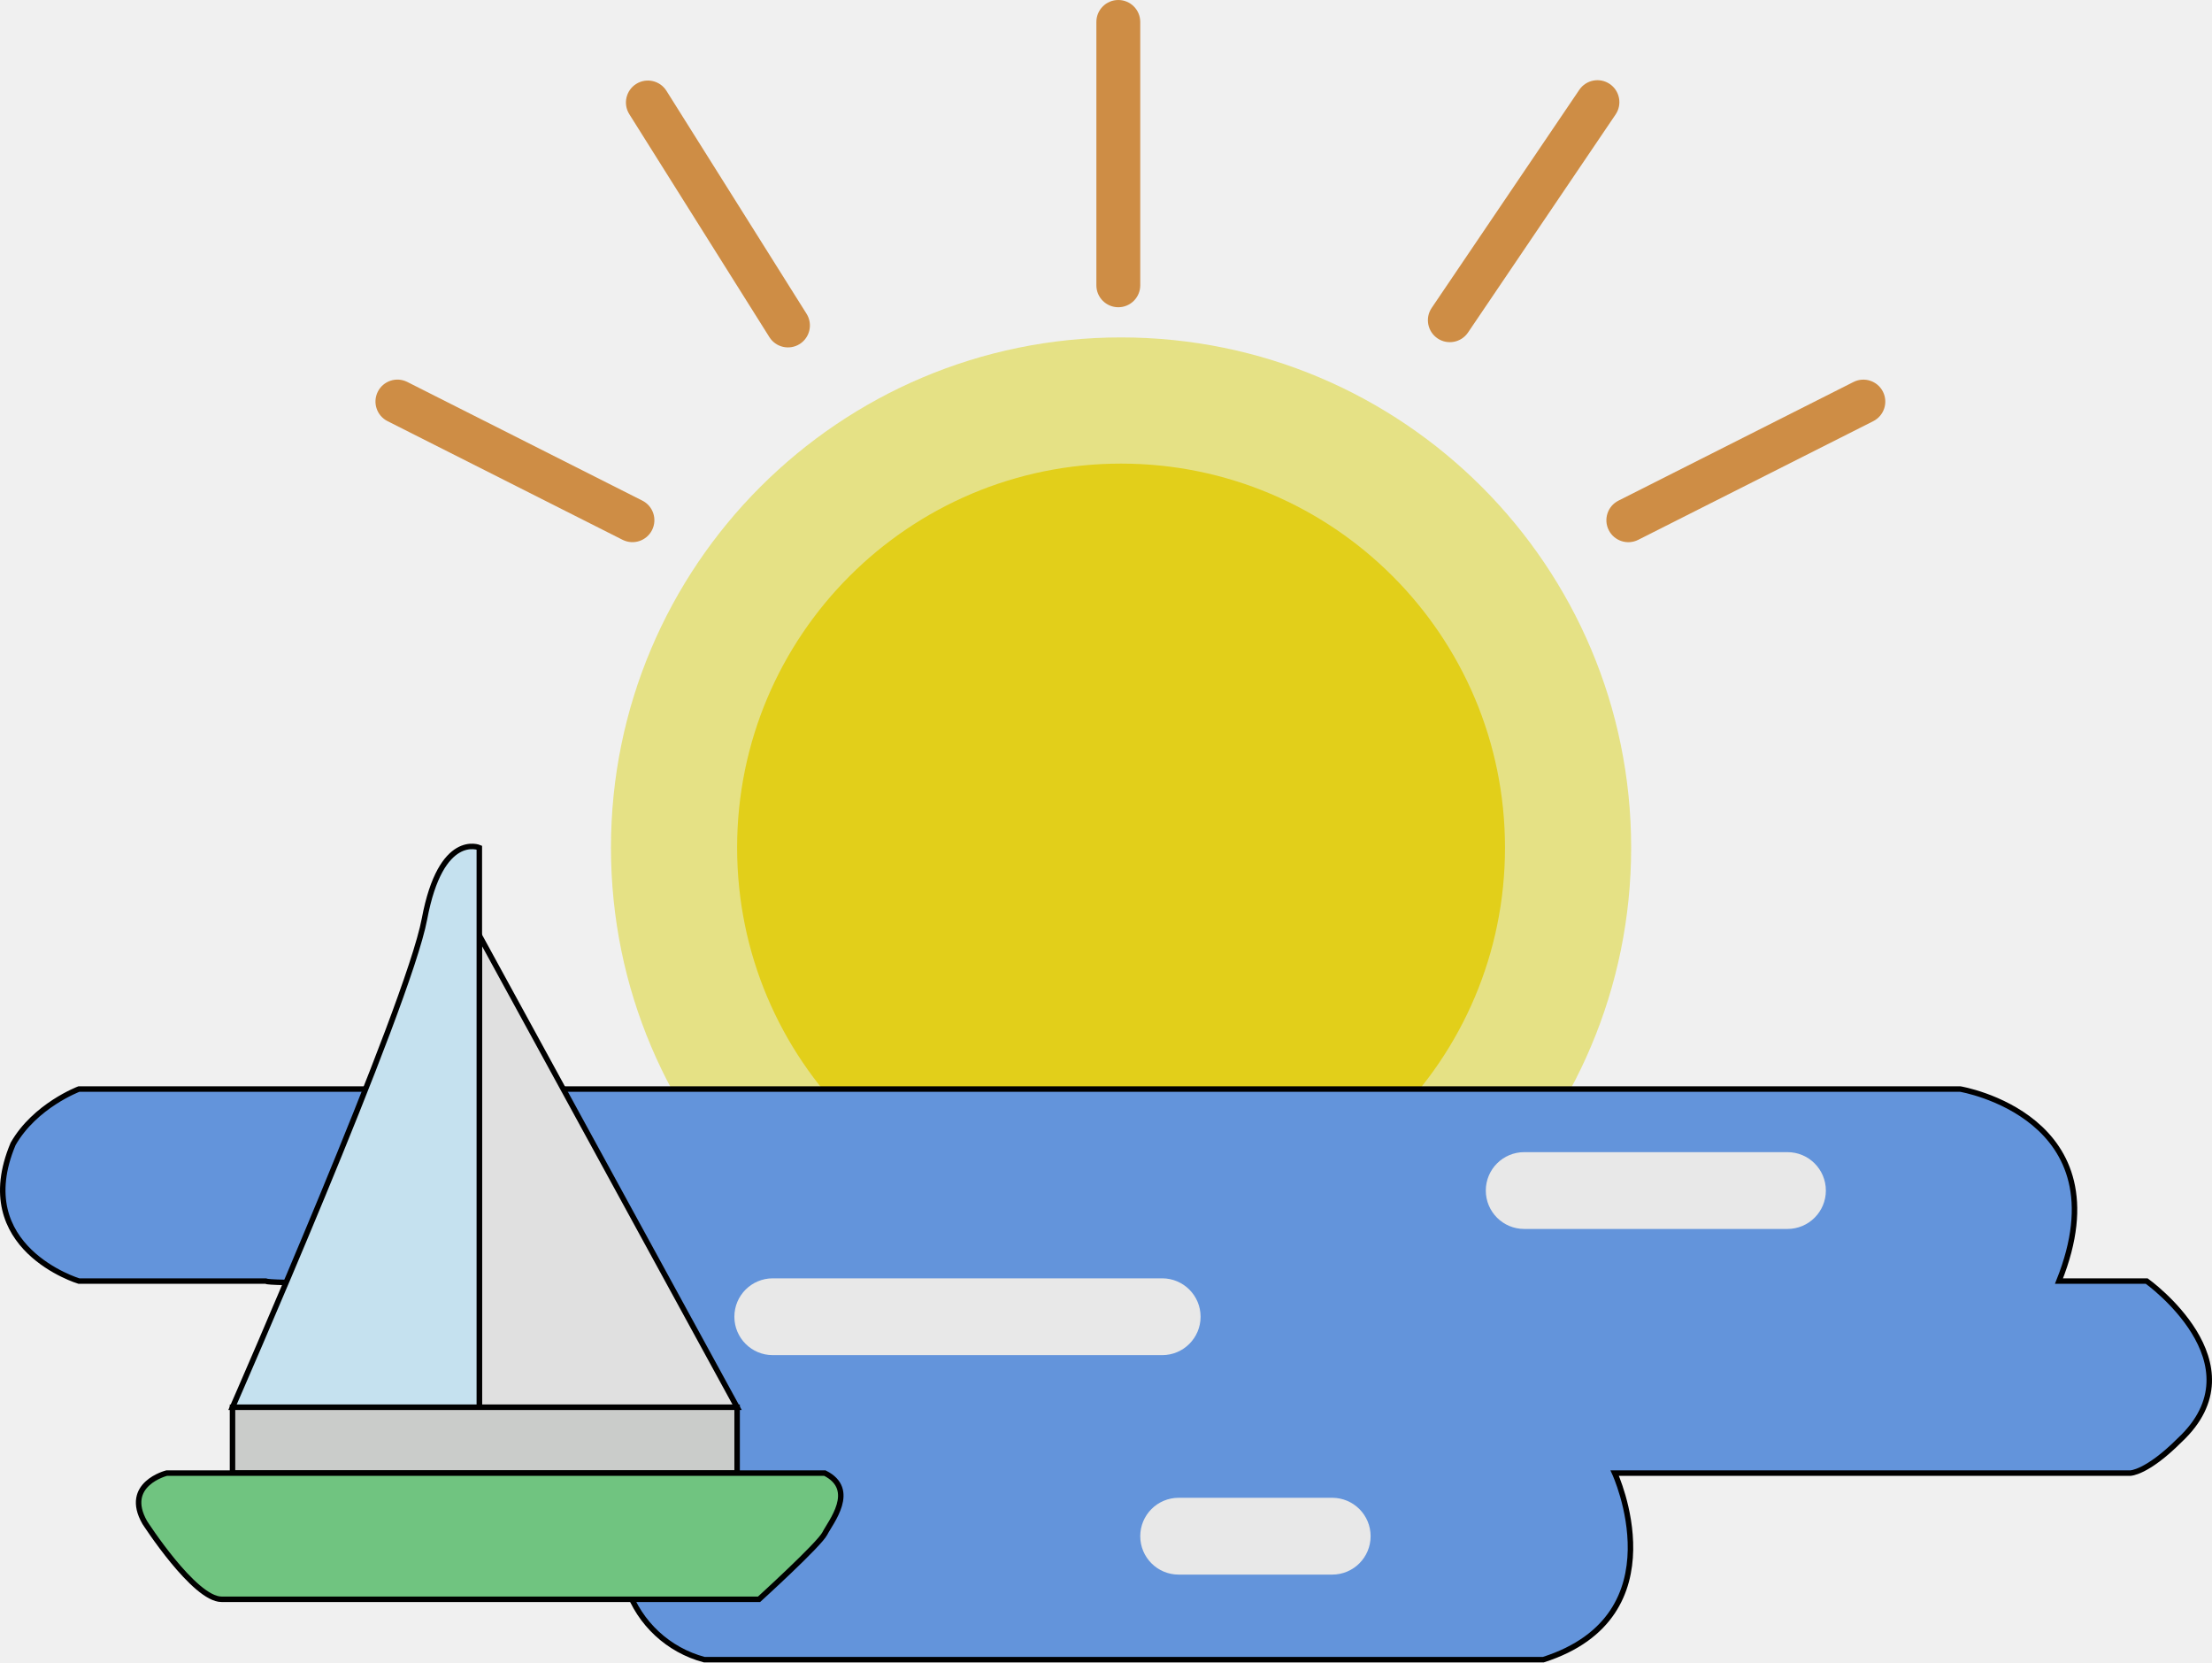
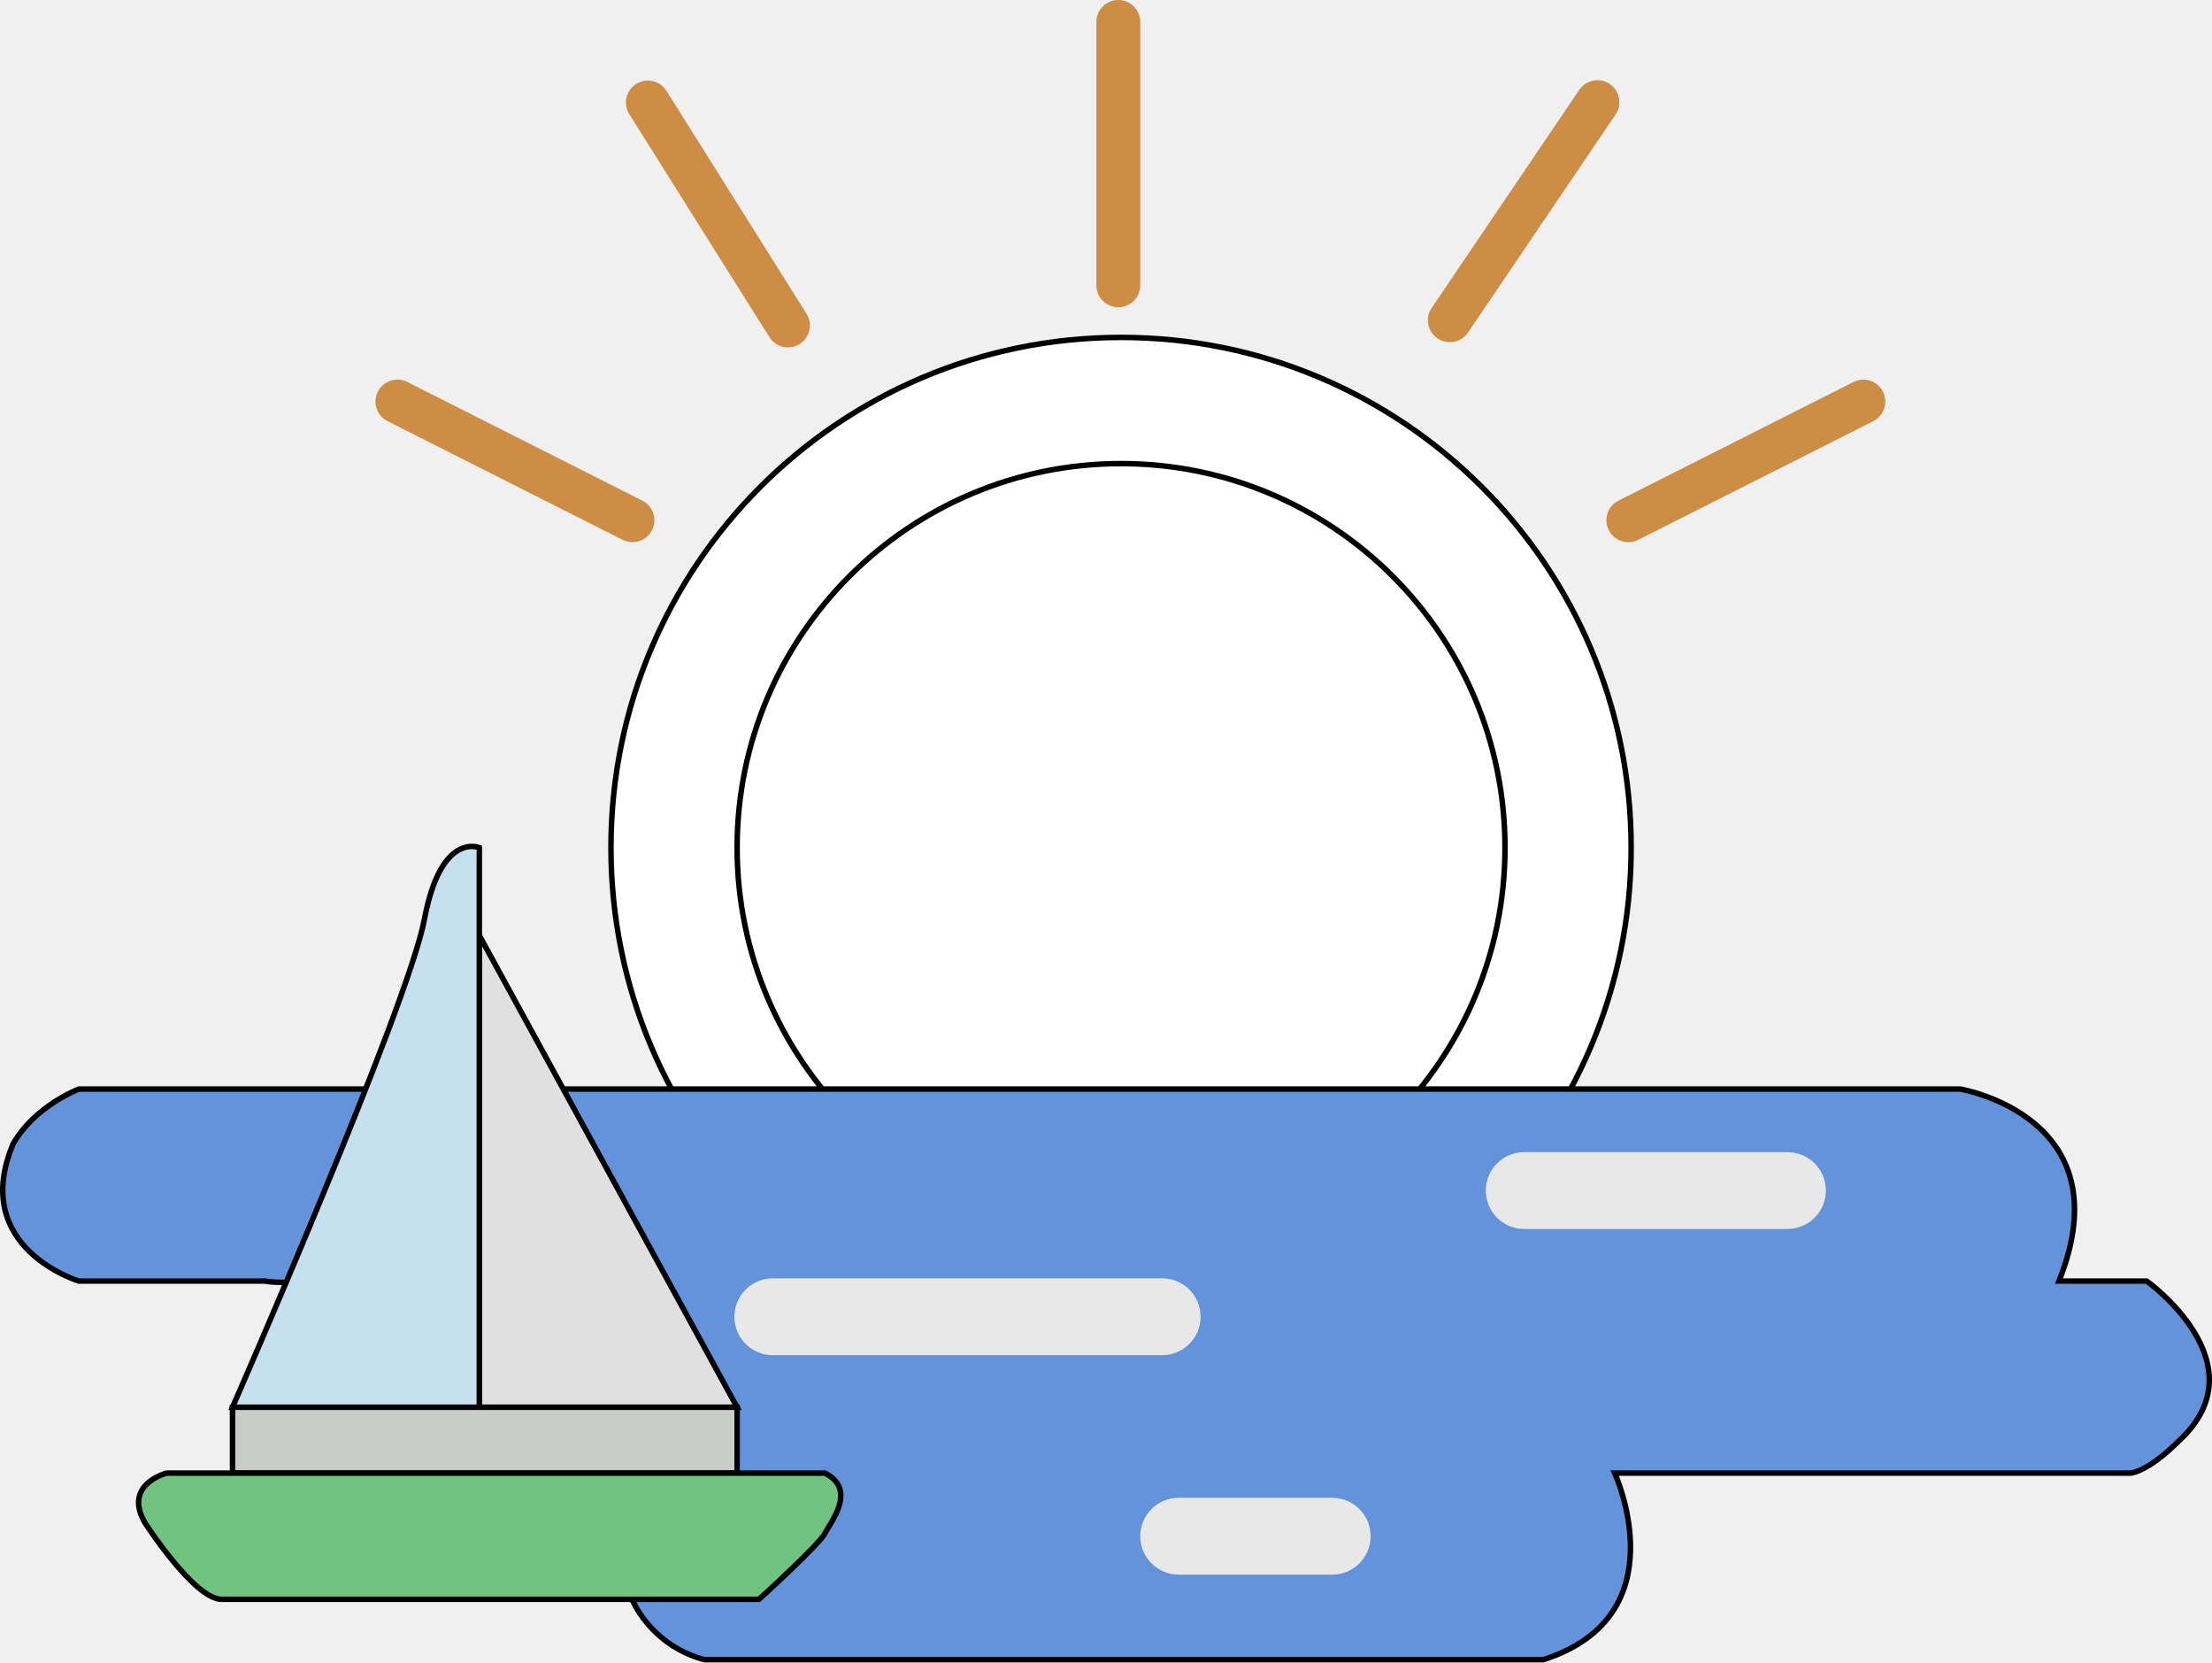
<svg xmlns="http://www.w3.org/2000/svg" id="Layer_2" data-name="Layer 2" viewBox="0 0 403.29 303">
  <defs>
-     <style>.cls-1{fill:#e5e185;}.cls-2{fill:#e2cf1a;}.cls-3{fill:#ce8d45;}.cls-4{fill:#6394db;}.cls-4,.cls-6,.cls-7,.cls-8,.cls-9{stroke:#000;stroke-miterlimit:10;}.cls-5{fill:#e8e8e8;}.cls-6{fill:#e0e0e0;}.cls-7{fill:#c5e1ef;}.cls-8{fill:#caccca;}.cls-9{fill:#70c480;}</style>
+     <style>
+ #sun:hover &gt; .cls-1 {
+     fill:#e5e185;
+     stroke: none;
+     transition: fill 0.2s ease-in-out;
+ }
+ 
+ #sun:hover &gt; .cls-2 {
+     fill:#e2cf1a;
+     stroke: none;
+     transition: fill 0.2s ease-in-out;
+ }
+ .cls-1{fill:white; stroke: black;}
+ .cls-2{fill:white; stroke: black;}
+ .cls-3{fill:#ce8d45;}
+ .cls-4{fill:#6394db;}
+ .cls-4,.cls-6,.cls-7,.cls-8,.cls-9{stroke:#000;stroke-miterlimit:10;}
+ .cls-5{fill:#e8e8e8;}
+ .cls-6{fill:#e0e0e0;}
+ .cls-7{fill:#c5e1ef;}
+ .cls-8{fill:#caccca;}
+ .cls-9{fill:#70c480;}</style>
  </defs>
  <g id="sun">
    <circle id="sunOuter" class="cls-1" cx="204.39" cy="154.5" r="93" />
    <circle id="sunInner" class="cls-2" cx="204.39" cy="154.5" r="70" />
    <g id="rays">
      <rect id="ray1" class="cls-3" x="65.89" y="80" width="56" height="8" rx="4" transform="translate(47.91 -33.29) rotate(26.78)" />
      <rect id="ray2" class="cls-3" x="102.89" y="35" width="56" height="8" rx="4" transform="translate(94.26 -92.57) rotate(57.85)" />
      <rect id="ray3" class="cls-3" x="175.89" y="24" width="56" height="8" rx="4" transform="translate(231.89 -175.89) rotate(90)" />
      <rect id="ray5" class="cls-3" x="290.29" y="80" width="56" height="8" rx="4" transform="translate(640.3 15.59) rotate(153.22)" />
      <rect id="ray4" class="cls-3" x="249.79" y="34.5" width="56" height="8" rx="4" transform="translate(465.41 -169.95) rotate(124.1)" />
    </g>
  </g>
  <g id="ocean">
    <path id="water" class="cls-4" d="M48.39,233.5h-34s-20-6-12-25c4-7,12-10,12-10h343s30,5,18,35h16s21,15,6,29c-6,6-9,6-9,6h-94s12,26-13,34h-153a20.36,20.36,0,0,1-14-13v-57S50.39,234.5,48.39,233.5Z" />
    <g id="waves">
      <rect id="wave1" class="cls-5" x="270.89" y="210" width="62" height="14" rx="7" />
      <rect id="wave2" class="cls-5" x="133.89" y="233" width="85" height="14" rx="7" />
      <rect id="wave3" class="cls-5" x="207.89" y="273" width="42" height="14" rx="7" />
    </g>
  </g>
  <g id="boat">
    <polygon id="sailSml" class="cls-6" points="87.39 170.5 134.39 256.5 87.39 256.5 87.39 170.5" />
    <path id="sailLrg" class="cls-7" d="M87.39,154.5s-7-3-10,13-35,89-35,89h45Z" />
    <rect id="middle" class="cls-8" x="42.39" y="256.5" width="92" height="12" />
    <path id="base" class="cls-9" d="M30.39,268.5s-8,2-4,9c0,0,9,14,14,14h98s11-10,12-12,6-8,0-11Z" />
  </g>
</svg>
